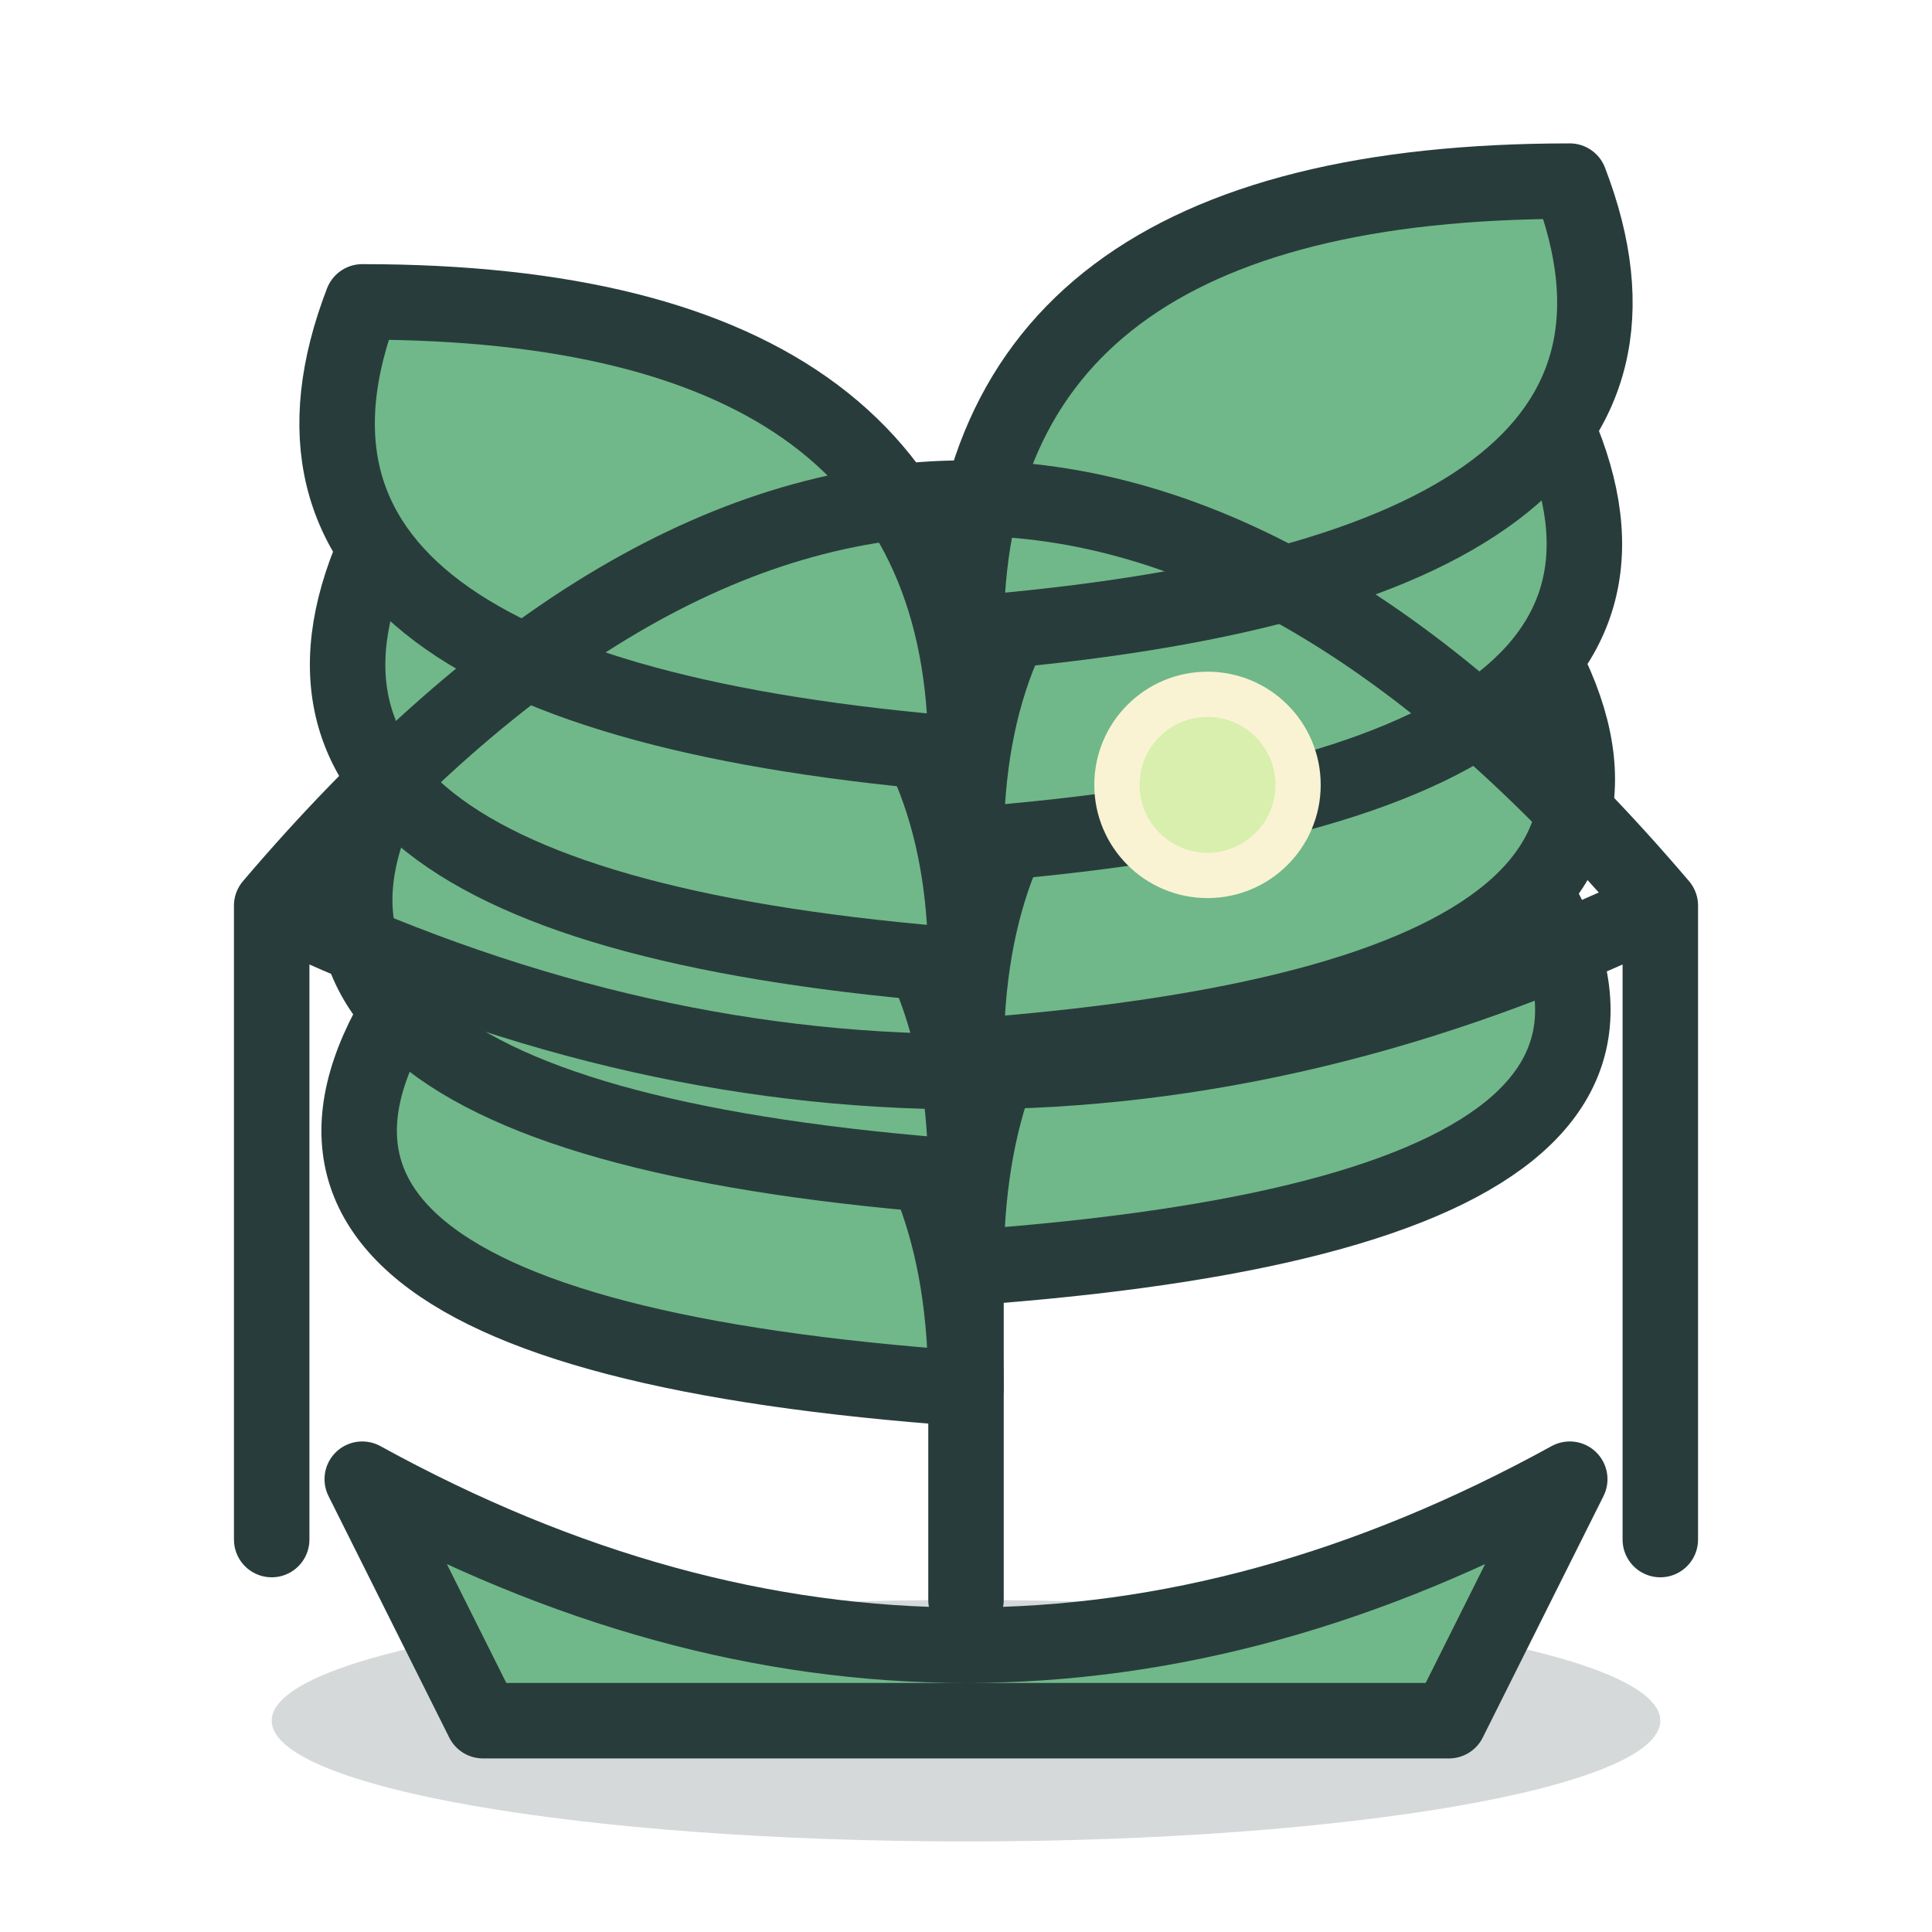
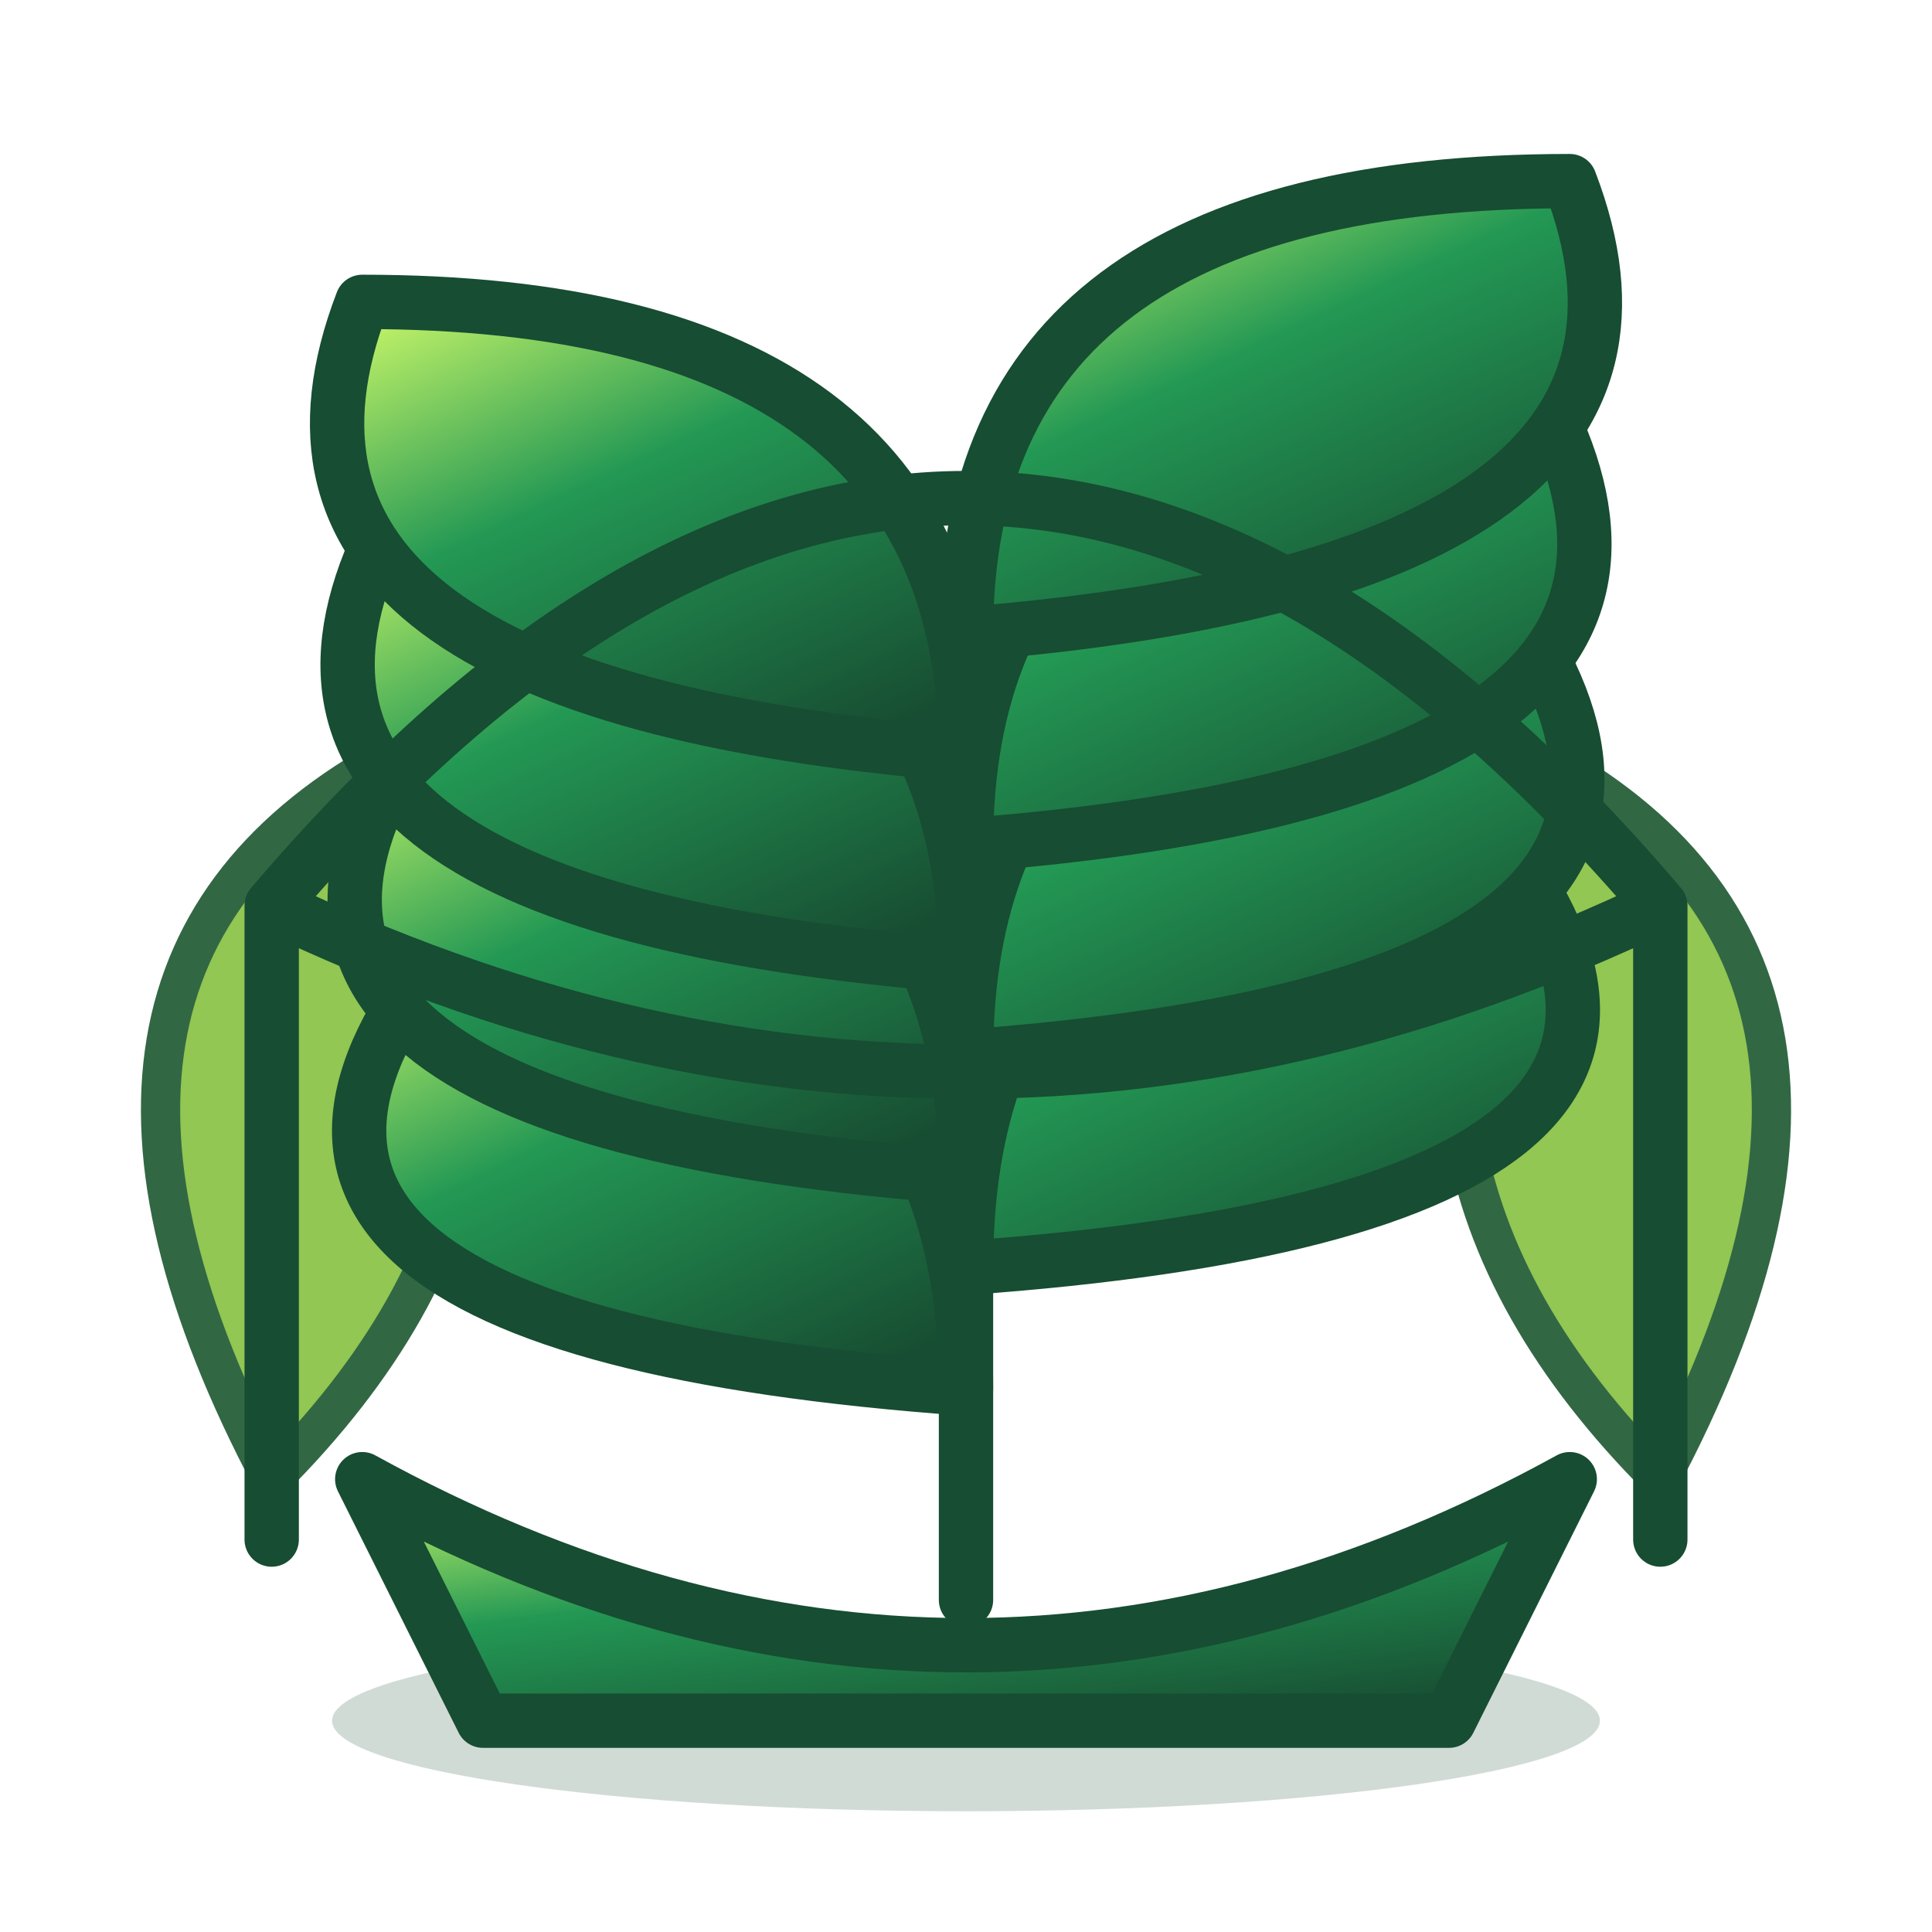
- <svg xmlns="http://www.w3.org/2000/svg" viewBox="0 0 64 64">
-   <ellipse cx="32" cy="57" rx="23" ry="4" fill="#182e2c" opacity=".18" />
-   <g fill="#70b889" stroke="#293c3c" stroke-width="2.5" stroke-linejoin="round" stroke-linecap="round">
+ <svg xmlns="http://www.w3.org/2000/svg" viewBox="0 0 64 64" data-family="leaf" data-rank="treasure" data-material="rounded foliage">
+   <defs>
+     <linearGradient id="m" x1=".15" y1="0" x2=".8" y2="1" gradientUnits="objectBoundingBox">
+       <stop stop-color="#bbef67" />
+       <stop offset=".4" stop-color="#239854" />
+       <stop offset="1" stop-color="#174d32" />
+     </linearGradient>
+   </defs>
+   <ellipse cx="32" cy="57" rx="21" ry="3" fill="#174d32" opacity=".20" />
+   <path d="M9 49Q0 32 13 25Q20 38 9 49M55 49Q64 32 51 25Q44 38 55 49" fill="#91c752" stroke="#326744" stroke-width="1.3" />
+   <g transform="translate(32 34) scale(1) translate(-32 -34)" fill="url(#m)" stroke="#174d32" stroke-width="1.8" stroke-linejoin="round" stroke-linecap="round">
    <path d="M32 53V20" fill="none" />
    <path d="M32 46Q4 44 15 31Q32 31 32 46" />
    <path d="M32 42Q60 40 49 27Q32 27 32 42" />
    <path d="M32 39Q5 37 14 24Q32 24 32 39" />
    <path d="M32 35Q59 33 50 20Q32 20 32 35" />
    <path d="M32 32Q6 30 13 17Q32 17 32 32" />
    <path d="M32 28Q58 26 51 13Q32 13 32 28" />
    <path d="M32 25Q7 23 12 10Q32 10 32 25" />
    <path d="M32 21Q57 19 52 6Q32 6 32 21" />
    <path d="M12 49Q32 60 52 49L48 57H16Z" />
    <path d="M9 51V30Q32 3 55 30V51M9 30Q32 41 55 30" fill="none" />
  </g>
-   <circle cx="40" cy="26" r="3" fill="#d8efae" stroke="#f9f3d3" stroke-width="1.5" />
</svg>
